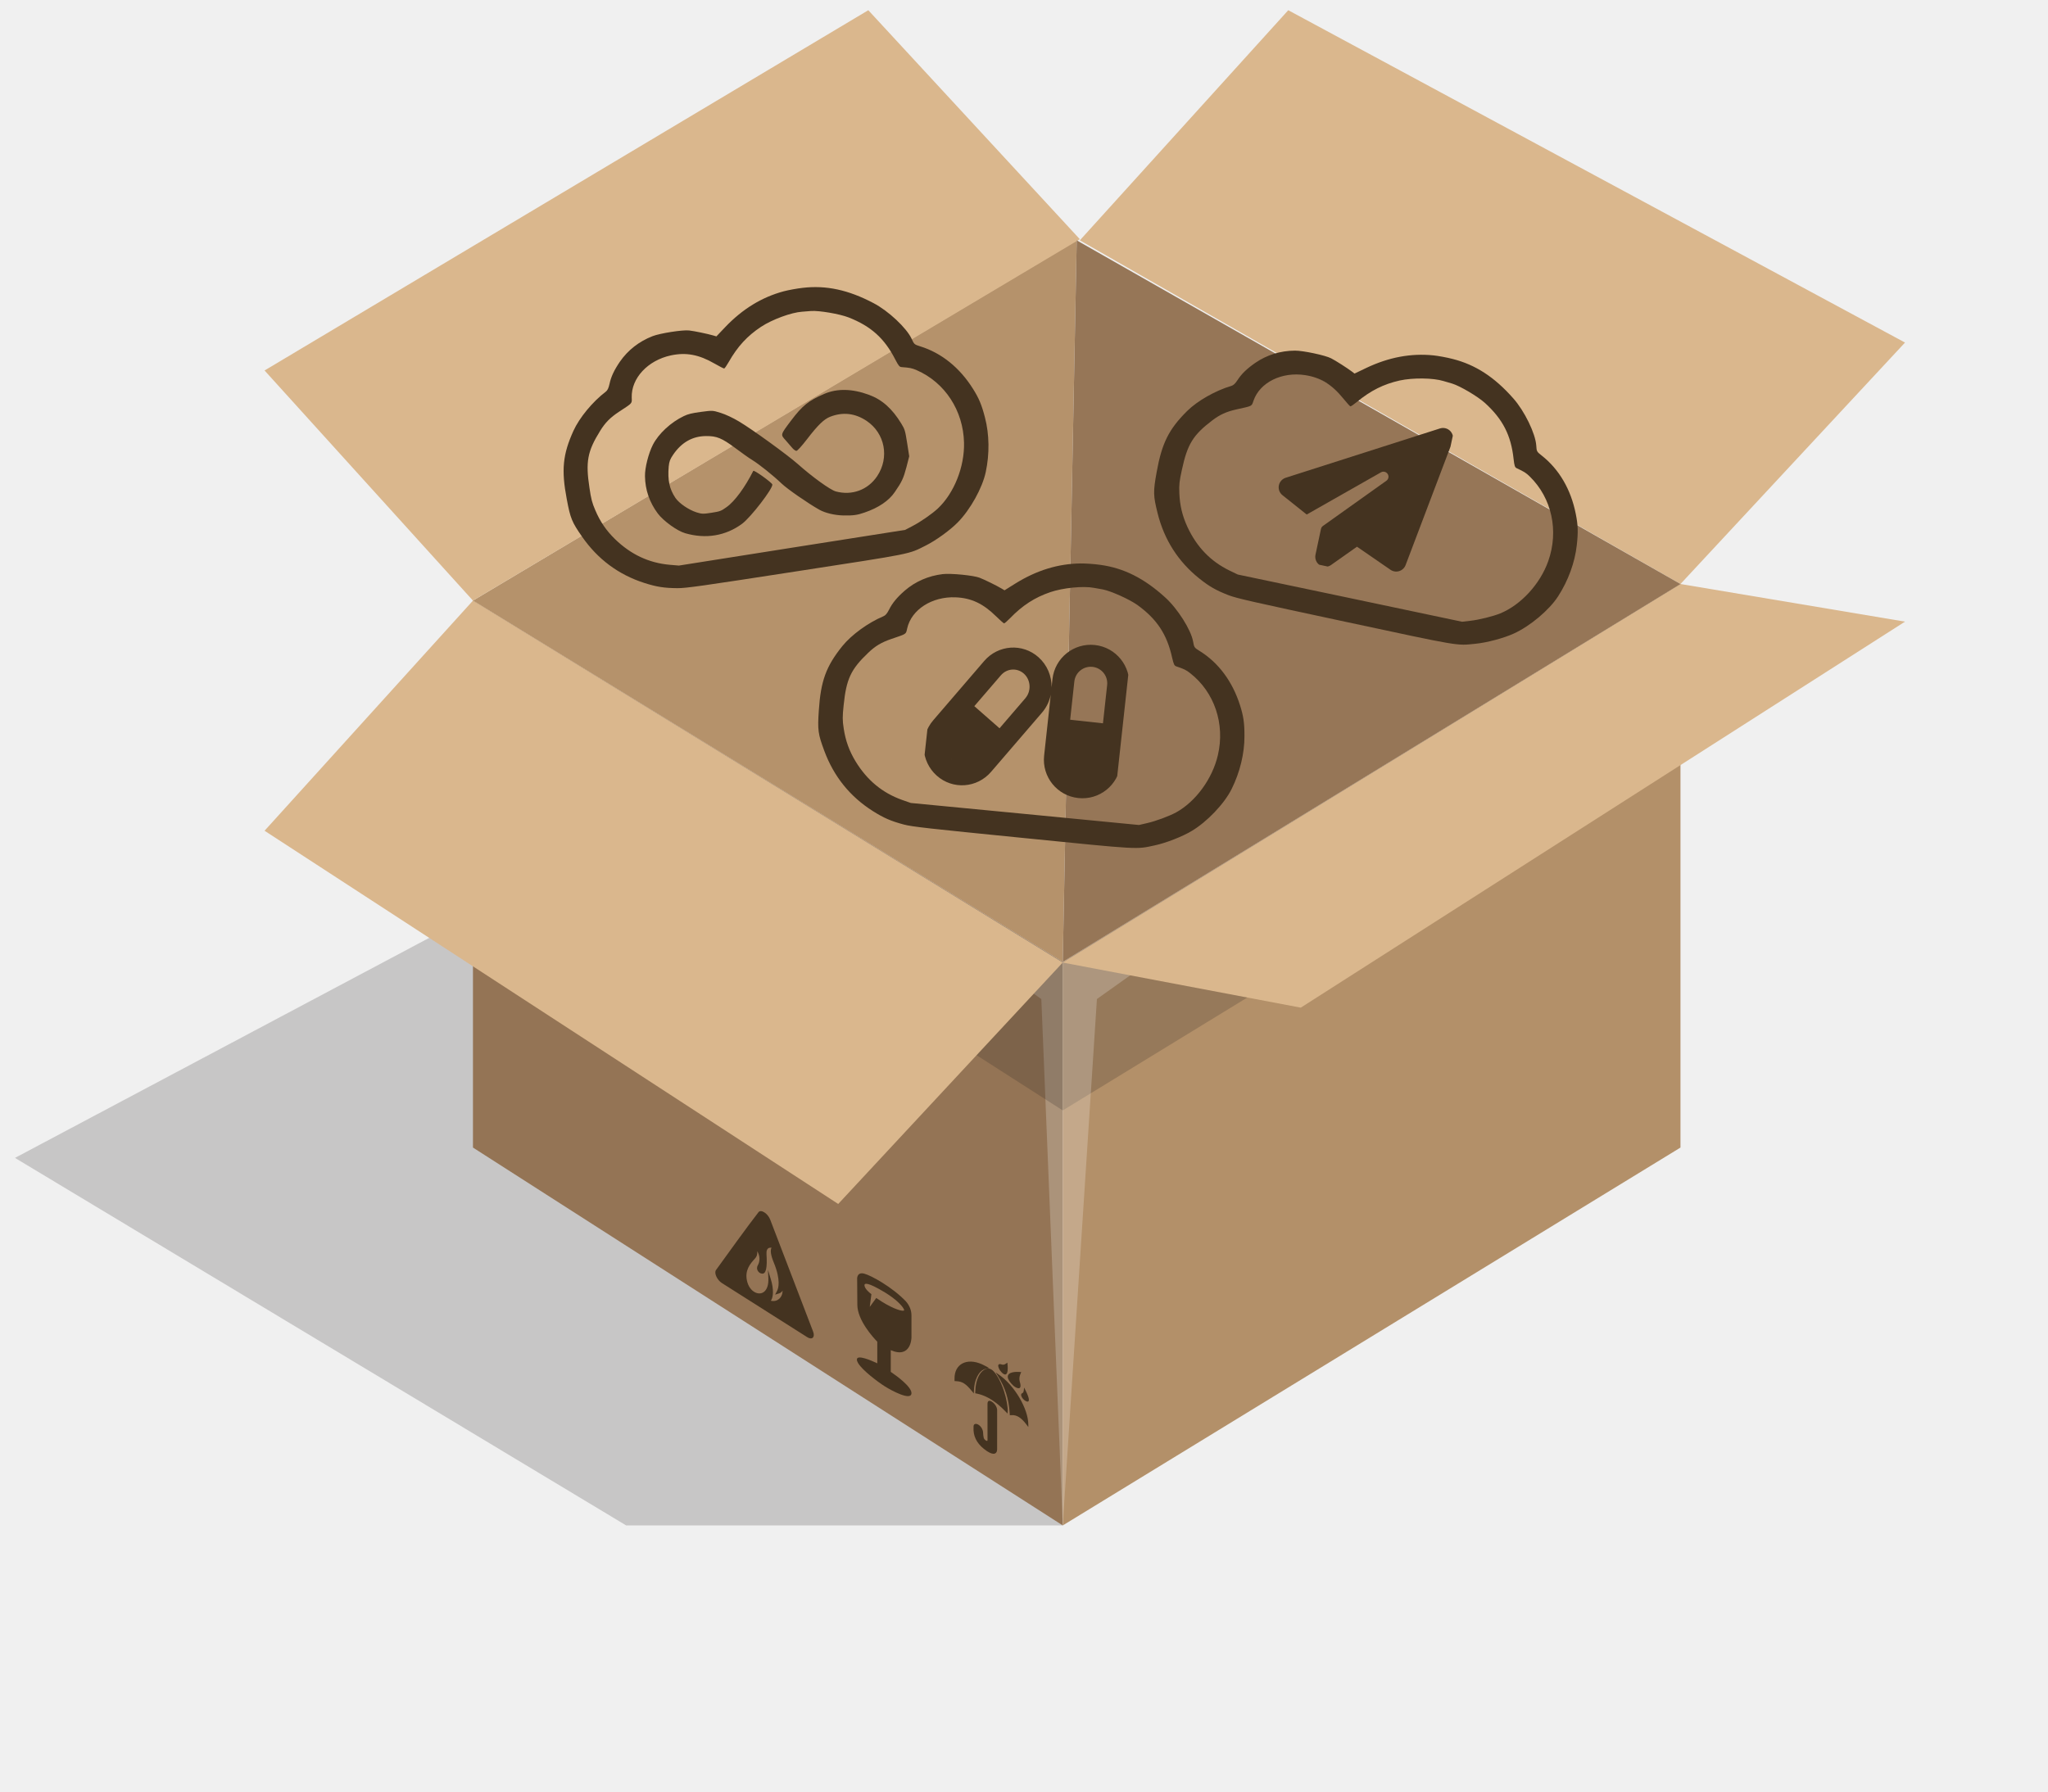
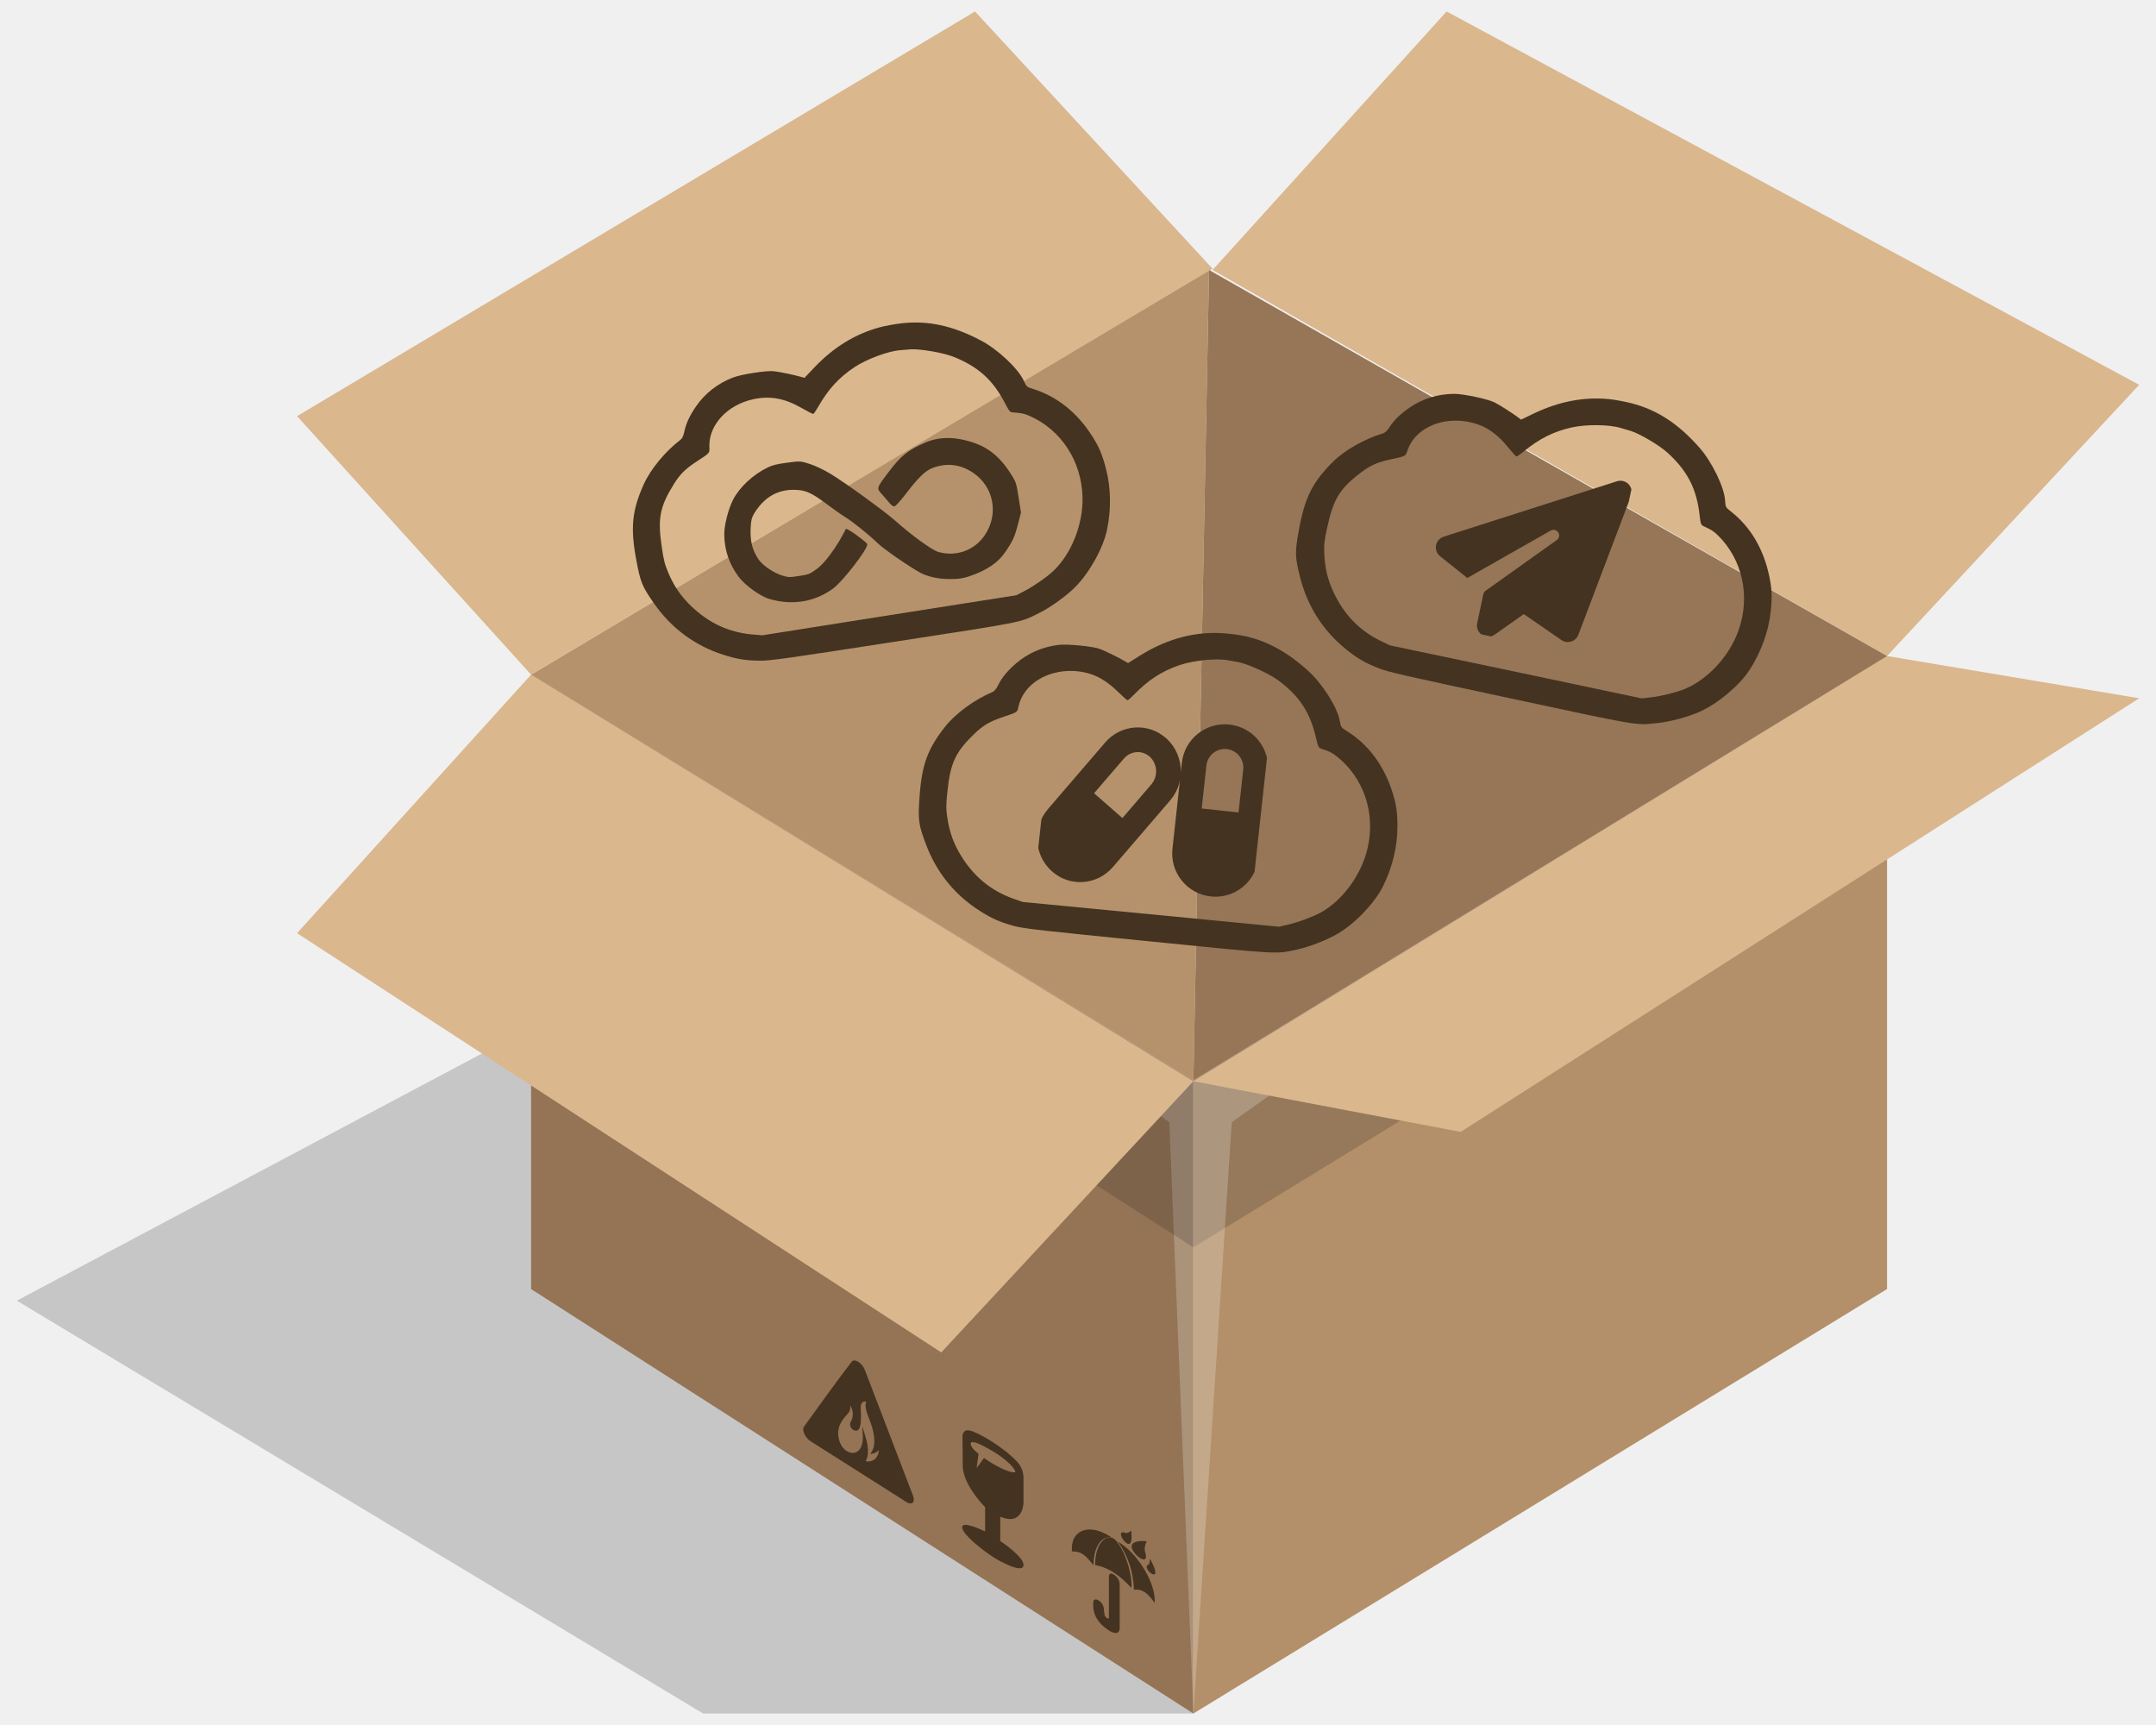
- <svg xmlns="http://www.w3.org/2000/svg" zoomAndPan="magnify" viewBox="0 0 400 350" preserveAspectRatio="xMidYMid meet" version="1.0">
+ <svg xmlns="http://www.w3.org/2000/svg" width="500" zoomAndPan="magnify" viewBox="0 0 375 300" height="400" preserveAspectRatio="xMidYMid meet" version="1.0">
  <defs>
    <clipPath id="0050fcf610">
      <path d="M 225 68 L 309 68 L 309 126 L 225 126 Z M 225 68 " clip-rule="nonzero" />
    </clipPath>
    <clipPath id="61b965cf82">
      <path d="M 225.684 55.391 L 326.121 76.762 L 313.34 136.828 L 212.898 115.457 Z M 225.684 55.391 " clip-rule="nonzero" />
    </clipPath>
    <clipPath id="764444da0b">
      <path d="M 189.613 8.109 L 380.648 48.762 L 339.996 239.797 L 148.961 199.145 Z M 189.613 8.109 " clip-rule="nonzero" />
    </clipPath>
    <clipPath id="41374e49fb">
      <path d="M 249 83 L 284 83 L 284 112 L 249 112 Z M 249 83 " clip-rule="nonzero" />
    </clipPath>
    <clipPath id="b383fe553f">
      <path d="M 253.461 77.523 L 283.988 84.02 L 277.492 114.543 L 246.965 108.047 Z M 253.461 77.523 " clip-rule="nonzero" />
    </clipPath>
    <clipPath id="ac900a5476">
      <path d="M 253.461 77.523 L 283.988 84.02 L 277.492 114.543 L 246.965 108.047 Z M 253.461 77.523 " clip-rule="nonzero" />
    </clipPath>
    <clipPath id="e61e551cac">
      <path d="M 159 110 L 244 110 L 244 166 L 159 166 Z M 159 110 " clip-rule="nonzero" />
    </clipPath>
    <clipPath id="2dd17e0839">
      <path d="M 155.609 102.156 L 257.801 112.238 L 251.773 173.352 L 149.582 163.273 Z M 155.609 102.156 " clip-rule="nonzero" />
    </clipPath>
    <clipPath id="d2895f38be">
      <path d="M 114.508 59.18 L 308.879 78.352 L 289.703 272.719 L 95.336 253.547 Z M 114.508 59.18 " clip-rule="nonzero" />
    </clipPath>
    <clipPath id="73974a0ca4">
      <path d="M 180 125 L 221 125 L 221 156 L 180 156 Z M 180 125 " clip-rule="nonzero" />
    </clipPath>
    <clipPath id="23950a2273">
      <path d="M 183.121 120.492 L 221.152 124.645 L 217.438 158.672 L 179.406 154.52 Z M 183.121 120.492 " clip-rule="nonzero" />
    </clipPath>
    <clipPath id="5d46ab70e3">
      <path d="M 221.559 124.688 L 183.531 120.535 L 179.812 154.562 L 217.844 158.715 Z M 221.559 124.688 " clip-rule="nonzero" />
    </clipPath>
    <clipPath id="b495cc00fd">
      <path d="M 110 56 L 194 56 L 194 115 L 110 115 Z M 110 56 " clip-rule="nonzero" />
    </clipPath>
    <clipPath id="07a515e362">
      <path d="M 97.363 63.121 L 198.832 47.336 L 208.27 108.016 L 106.801 123.801 Z M 97.363 63.121 " clip-rule="nonzero" />
    </clipPath>
    <clipPath id="0fac275a03">
      <path d="M 46.859 31.801 L 239.852 1.777 L 269.875 194.77 L 76.883 224.793 Z M 46.859 31.801 " clip-rule="nonzero" />
    </clipPath>
    <clipPath id="06922ead30">
      <path d="M 125 75 L 178 75 L 178 107 L 125 107 Z M 125 75 " clip-rule="nonzero" />
    </clipPath>
    <clipPath id="8201c2d362">
      <path d="M 123.961 82.109 L 175.676 73.969 L 179.746 99.828 L 128.031 107.969 Z M 123.961 82.109 " clip-rule="nonzero" />
    </clipPath>
    <clipPath id="3666516bfa">
      <path d="M 125.988 95 C 127.109 102.117 133.789 106.98 140.906 105.859 L 166.684 101.801 C 173.801 100.68 178.664 94 177.543 86.883 C 176.422 79.766 169.742 74.902 162.625 76.023 L 136.848 80.082 C 129.73 81.203 124.867 87.883 125.988 95 Z M 125.988 95 " clip-rule="nonzero" />
    </clipPath>
    <clipPath id="7a5662b396">
      <path d="M 123.961 82.109 L 175.676 73.969 L 179.746 99.828 L 128.031 107.969 Z M 123.961 82.109 " clip-rule="nonzero" />
    </clipPath>
    <clipPath id="dc011f83f0">
      <path d="M 52.332 36.312 L 235.324 7.504 L 264.133 190.496 L 81.141 219.305 Z M 52.332 36.312 " clip-rule="nonzero" />
    </clipPath>
    <clipPath id="5d38377912">
      <path d="M 125 76 L 178 76 L 178 105 L 125 105 Z M 125 76 " clip-rule="nonzero" />
    </clipPath>
    <clipPath id="2f0e5ec98b">
      <path d="M 123.961 82.109 L 175.676 73.969 L 179.746 99.828 L 128.031 107.969 Z M 123.961 82.109 " clip-rule="nonzero" />
    </clipPath>
    <clipPath id="debdb13def">
      <path d="M 125.988 95 C 127.109 102.117 133.789 106.98 140.906 105.859 L 166.684 101.801 C 173.801 100.68 178.664 94 177.543 86.883 C 176.422 79.766 169.742 74.902 162.625 76.023 L 136.848 80.082 C 129.73 81.203 124.867 87.883 125.988 95 Z M 125.988 95 " clip-rule="nonzero" />
    </clipPath>
    <clipPath id="855e404d9e">
      <path d="M 123.961 82.109 L 175.676 73.969 L 179.746 99.828 L 128.031 107.969 Z M 123.961 82.109 " clip-rule="nonzero" />
    </clipPath>
    <clipPath id="c85f69d3a6">
      <path d="M 52.332 36.312 L 235.324 7.504 L 264.133 190.496 L 81.141 219.305 Z M 52.332 36.312 " clip-rule="nonzero" />
    </clipPath>
  </defs>
  <path fill="#231f20" d="M 207.57 298.004 L 122.301 298.004 L 2.926 226.203 L 92.375 178.68 Z M 207.57 298.004 " fill-opacity="0.2" fill-rule="nonzero" />
  <path fill="#947455" d="M 92.375 117.332 L 92.375 224.184 L 207.57 298.004 L 207.57 187.91 Z M 92.375 117.332 " fill-opacity="1" fill-rule="nonzero" />
  <path fill="#ffffff" d="M 92.375 117.332 L 203.383 195.164 L 207.57 298.004 L 207.57 187.91 Z M 92.375 117.332 " fill-opacity="0.22" fill-rule="nonzero" />
  <path fill="#231f20" d="M 92.375 117.332 L 92.375 143.109 L 207.57 216.93 L 207.57 187.91 Z M 92.375 117.332 " fill-opacity="0.2" fill-rule="nonzero" />
  <path fill="#b39069" d="M 207.57 298.004 L 207.57 187.91 L 328.219 114.09 L 328.219 224.184 Z M 207.57 298.004 " fill-opacity="1" fill-rule="nonzero" />
  <path fill="#231f20" d="M 207.57 216.93 L 207.57 187.91 L 328.219 114.09 L 328.219 143.109 Z M 207.57 216.93 " fill-opacity="0.2" fill-rule="nonzero" />
  <path fill="#ffffff" d="M 207.57 298.004 L 207.57 187.91 L 328.219 114.09 L 214.242 195.164 Z M 207.57 298.004 " fill-opacity="0.22" fill-rule="nonzero" />
  <path fill="#b5926b" d="M 207.57 187.91 L 92.375 117.332 L 210.297 46.953 Z M 207.57 187.91 " fill-opacity="1" fill-rule="nonzero" />
  <path fill="#dab78d" d="M 92.375 117.332 L 51.672 72.375 L 169.59 1.996 L 210.906 46.73 Z M 92.375 117.332 " fill-opacity="1" fill-rule="nonzero" />
  <path fill="#dab78d" d="M 92.375 117.332 L 51.672 162.293 L 163.715 235.203 L 207.57 188.035 Z M 92.375 117.332 " fill-opacity="1" fill-rule="nonzero" />
  <path fill="#dab78d" d="M 251.613 1.996 L 210.906 46.953 L 328.219 114.09 L 372.074 66.922 Z M 251.613 1.996 " fill-opacity="1" fill-rule="nonzero" />
  <path fill="#dab78d" d="M 254.059 196.852 L 207.57 188.043 L 328.219 114.09 L 372.074 121.441 Z M 254.059 196.852 " fill-opacity="1" fill-rule="nonzero" />
  <path fill="#967657" d="M 207.57 187.91 L 210.297 46.953 L 328.219 114.09 Z M 207.57 187.91 " fill-opacity="1" fill-rule="nonzero" />
  <path fill="#443320" d="M 189.832 271.773 L 190.199 272.227 L 190.211 271.812 C 190.246 270.672 190.449 269.746 190.832 268.973 C 191.172 268.293 191.543 267.859 192.012 267.602 C 192.195 267.504 192.398 267.43 192.609 267.387 L 193.211 267.262 L 192.422 266.832 C 192.203 266.715 191.977 266.602 191.754 266.504 C 188.766 265.203 186.379 266.492 186.43 269.375 L 186.438 269.805 L 186.809 269.824 C 187.973 269.887 188.652 270.324 189.832 271.773 Z M 189.832 271.773 " fill-opacity="1" fill-rule="nonzero" />
  <path fill="#443320" d="M 195.129 268.57 L 194.461 268.105 L 194.938 268.867 C 196.332 271.105 197.031 273.312 197.203 276.02 L 197.234 276.48 L 197.602 276.457 C 198.574 276.395 199.477 276.965 200.445 278.25 L 200.844 278.781 L 200.844 278.301 C 200.832 275.223 198.16 270.676 195.129 268.57 Z M 195.129 268.57 " fill-opacity="1" fill-rule="nonzero" />
  <path fill="#443320" d="M 196.781 276.152 L 196.812 275.836 C 196.891 275.02 196.57 273.203 196.098 271.781 C 195.949 271.332 195.766 270.809 195.516 270.254 C 195.27 269.699 194.961 269.105 194.562 268.516 C 194.227 268.02 193.906 267.691 193.582 267.512 C 193.312 267.363 193.043 267.316 192.762 267.371 C 192.66 267.395 192.562 267.426 192.457 267.469 C 192.355 267.516 192.25 267.574 192.133 267.652 C 191.715 267.93 191.383 268.348 191.082 268.973 C 190.719 269.734 190.523 270.66 190.488 271.805 L 190.477 272.184 L 190.84 272.262 C 191.41 272.383 191.992 272.578 192.562 272.844 C 192.906 273.004 193.258 273.195 193.602 273.414 C 194.547 274 195.508 274.812 196.461 275.816 Z M 196.781 276.152 " fill-opacity="1" fill-rule="nonzero" />
  <path fill="#443320" d="M 193.773 273.871 L 193.684 273.812 C 193.184 273.496 192.871 273.668 192.871 274.262 L 192.875 281.293 C 192.891 281.492 192.801 281.539 192.609 281.445 C 192.41 281.34 192.164 281.086 192.129 280.859 C 192.117 280.77 192.102 280.699 192.09 280.633 C 192.059 280.469 192.027 280.316 192.012 279.887 C 191.992 279.301 191.625 278.664 191.121 278.344 C 190.859 278.18 190.613 278.125 190.43 278.191 C 190.242 278.254 190.141 278.434 190.145 278.691 L 190.145 279.363 C 190.141 279.383 190.141 279.41 190.145 279.449 C 190.234 281.023 191.109 282.375 192.738 283.469 C 192.785 283.496 192.824 283.523 192.867 283.551 C 193.504 283.953 193.992 284.09 194.324 283.953 C 194.766 283.773 194.758 283.168 194.75 283.02 L 194.754 275.457 C 194.754 274.922 194.312 274.211 193.773 273.871 Z M 193.773 273.871 " fill-opacity="1" fill-rule="nonzero" />
  <path fill="#443320" d="M 195.277 267.664 C 195.367 267.789 195.457 267.902 195.543 268 C 195.711 268.195 195.855 268.316 195.98 268.395 C 196.129 268.492 196.246 268.52 196.332 268.516 C 196.91 268.508 196.832 267.152 196.809 266.883 L 196.754 266.207 L 196.359 266.469 C 195.969 266.723 195.613 266.551 195.605 266.547 L 195.547 266.523 C 195.531 266.516 195.516 266.516 195.492 266.508 C 195.129 266.418 195.012 266.562 194.977 266.695 C 194.895 267.02 195.215 267.559 195.25 267.621 Z M 195.277 267.664 " fill-opacity="1" fill-rule="nonzero" />
  <path fill="#443320" d="M 200.023 271.07 L 199.953 271.66 C 199.895 272.109 199.691 272.148 199.688 272.148 L 199.645 272.164 C 199.633 272.168 199.625 272.176 199.613 272.184 C 199.41 272.312 199.422 272.531 199.469 272.695 C 199.578 273.082 199.961 273.434 200.008 273.473 L 200.043 273.504 C 200.109 273.551 200.172 273.598 200.23 273.637 C 200.258 273.652 200.281 273.664 200.305 273.68 C 200.668 273.891 200.824 273.816 200.895 273.719 C 201.148 273.359 200.531 272.086 200.406 271.836 Z M 200.023 271.07 " fill-opacity="1" fill-rule="nonzero" />
  <path fill="#443320" d="M 199.453 268.039 L 198.891 268.012 C 198.668 267.996 196.711 267.926 196.836 269.055 C 196.891 269.523 197.262 270.086 197.945 270.727 L 197.984 270.758 C 198.008 270.781 198.102 270.852 198.23 270.934 C 198.484 271.094 198.871 271.285 199.117 271.168 C 199.344 271.059 199.387 270.727 199.25 270.18 L 199.23 270.113 C 199.227 270.105 198.93 269.363 199.258 268.527 Z M 199.453 268.039 " fill-opacity="1" fill-rule="nonzero" />
  <path fill="#443320" d="M 140.992 250.652 L 157.664 261.227 C 158.109 261.508 158.52 261.543 158.754 261.32 C 158.988 261.098 159.012 260.656 158.812 260.137 L 150.434 238.27 C 150.219 237.707 149.781 237.16 149.297 236.852 L 149.289 236.844 C 148.805 236.539 148.371 236.523 148.148 236.805 C 146.156 239.348 141.676 245.562 139.84 248.117 C 139.648 248.387 139.672 248.855 139.91 249.375 C 140.145 249.895 140.551 250.371 140.992 250.652 Z M 149.707 245.027 C 149.66 244.336 149.836 243.914 150.219 243.781 C 150.371 243.73 150.539 243.73 150.695 243.75 C 150.402 244.223 150.547 245.238 151.129 246.645 C 152.566 250.133 152 251.73 151.793 252.137 L 151.395 252.918 L 152.203 252.664 C 152.48 252.578 152.691 252.371 152.852 252.137 C 152.848 252.223 152.84 252.312 152.832 252.406 C 152.754 253.395 151.918 254.418 150.559 254.109 C 151.043 253.43 151.16 251.895 150.555 249.918 L 149.996 248.086 L 150.07 249.707 C 150.184 252.238 148.82 253.117 147.496 252.48 C 146.73 252.109 146.148 251.301 145.906 250.254 C 145.41 248.133 146.559 246.859 147.398 245.926 L 147.469 245.848 C 147.898 245.371 147.949 244.855 147.879 244.43 C 147.98 244.578 148.066 244.734 148.133 244.902 C 148.484 245.754 148.328 246.648 148.02 247.16 C 147.844 247.441 147.762 247.902 148.051 248.332 C 148.191 248.543 148.445 248.793 148.879 248.816 C 149.613 248.852 149.875 247.645 149.707 245.027 Z M 149.707 245.027 " fill-opacity="1" fill-rule="nonzero" />
  <path fill="#443320" d="M 178.02 261.309 L 178.02 256.996 C 178.02 255.996 177.664 255.078 176.941 254.238 C 174.297 251.461 170.121 249.137 168.727 248.797 C 167.586 248.516 167.371 249.426 167.414 249.922 L 167.449 254.883 C 167.449 257.918 170.566 261.312 171.344 262.113 L 171.344 266.332 C 170.176 265.781 167.359 264.555 167.359 265.598 C 167.359 265.801 167.449 266.055 167.629 266.344 C 168.496 267.742 171.414 269.945 172.793 270.82 L 172.805 270.828 C 174.156 271.68 178.02 273.758 178.02 272.152 C 178.02 270.871 175.039 268.723 173.977 268.004 L 173.977 263.766 C 177.953 265.477 178.02 261.352 178.02 261.309 Z M 169.953 252.633 C 169.941 252.625 168.84 251.77 168.84 251.07 C 168.84 250.691 169.363 250.379 172.867 252.504 C 172.969 252.566 173.07 252.629 173.168 252.691 C 174.949 253.82 176.027 254.922 176.414 255.539 C 176.496 255.668 176.594 255.844 176.594 255.969 C 176.594 255.984 176.574 256.02 176.496 256.043 C 175.977 256.191 173.836 255.434 171.316 253.684 L 171.148 253.566 L 169.875 255.312 L 170.195 252.82 Z M 169.953 252.633 " fill-opacity="1" fill-rule="nonzero" />
  <g clip-path="url(#0050fcf610)">
    <g clip-path="url(#61b965cf82)">
      <g clip-path="url(#764444da0b)">
        <path fill="#443320" d="M 279.98 69.426 C 275.574 68.977 271.254 69.789 266.836 71.887 L 264.559 72.98 L 263.988 72.547 C 263.168 71.926 260.906 70.469 259.992 70.004 C 258.891 69.418 254.492 68.48 252.91 68.496 C 250.082 68.516 247.434 69.336 245.18 70.883 C 243.531 72.031 242.504 73.02 241.719 74.234 C 241.258 74.934 240.914 75.27 240.48 75.395 C 237.406 76.297 233.883 78.293 231.859 80.297 C 228.277 83.859 226.922 86.57 225.902 92.273 C 225.211 96.078 225.242 96.844 226.094 100.258 C 227.387 105.441 230.102 109.699 234.211 112.992 C 236.191 114.578 237.512 115.328 239.941 116.273 C 241.523 116.883 244.461 117.547 262.695 121.449 C 285.586 126.355 284.406 126.145 288.188 125.762 C 290.395 125.551 293.719 124.66 295.66 123.77 C 298.852 122.324 302.598 119.168 304.316 116.496 C 306.289 113.449 307.598 109.871 307.965 106.504 C 308.258 103.934 308.203 102.543 307.766 100.383 C 306.816 95.605 304.504 91.645 301.078 88.969 C 300.16 88.25 300.117 88.18 300.051 87.039 C 299.902 84.707 297.75 80.277 295.562 77.824 C 291.895 73.656 288.16 71.246 283.727 70.125 C 282.562 69.82 280.875 69.52 279.98 69.426 Z M 283.637 74.938 C 285.207 75.426 288.598 77.434 290.02 78.711 C 293.512 81.887 295.121 85.035 295.621 89.641 C 295.785 91.059 295.867 91.309 296.277 91.492 C 297.66 92.137 298.074 92.383 298.797 93.102 C 303.086 97.305 304.488 103.699 302.391 109.621 C 300.82 114.078 297.066 118.168 293.012 119.836 C 291.586 120.41 288.949 121.074 287.156 121.277 L 285.559 121.461 L 263.656 116.84 L 241.754 112.238 L 240.094 111.438 C 236.441 109.648 233.762 106.875 231.941 102.984 C 230.926 100.801 230.43 98.727 230.34 96.312 C 230.27 94.723 230.352 93.98 230.836 91.785 C 231.922 86.777 233 85 236.742 82.152 C 238.254 80.996 239.508 80.426 241.512 79.977 C 244.699 79.27 244.434 79.41 244.836 78.25 C 246.082 74.695 250.348 72.586 254.91 73.285 C 257.93 73.75 260.117 75.094 262.355 77.848 C 263.016 78.668 263.648 79.352 263.738 79.387 C 263.852 79.41 264.402 79.023 264.992 78.543 C 267.73 76.285 270.234 75.043 273.383 74.332 C 275.957 73.77 279.922 73.816 281.93 74.438 C 282.246 74.523 282.992 74.762 283.637 74.938 Z M 283.637 74.938 " fill-opacity="1" fill-rule="nonzero" />
      </g>
    </g>
  </g>
  <g clip-path="url(#41374e49fb)">
    <g clip-path="url(#b383fe553f)">
      <g clip-path="url(#ac900a5476)">
        <path fill="#443320" d="M 283.266 84.215 C 283.785 84.766 283.945 85.559 283.68 86.258 L 274.531 110.395 C 274.316 110.957 273.852 111.391 273.277 111.57 C 272.699 111.75 272.074 111.652 271.578 111.309 L 265.035 106.801 L 259.98 110.371 C 259.324 110.84 258.445 110.852 257.77 110.406 C 257.09 109.965 256.762 109.148 256.934 108.355 L 258 103.34 C 258.051 103.102 258.188 102.891 258.387 102.746 L 270.773 93.922 C 271.203 93.617 271.316 93.035 271.031 92.598 C 270.75 92.16 270.172 92.012 269.723 92.273 L 255.215 100.516 L 250.48 96.738 C 249.914 96.285 249.641 95.562 249.773 94.852 C 249.906 94.141 250.418 93.559 251.105 93.336 L 281.246 83.699 C 281.965 83.469 282.75 83.672 283.266 84.215 Z M 283.266 84.215 " fill-opacity="1" fill-rule="nonzero" />
      </g>
    </g>
  </g>
  <g clip-path="url(#e61e551cac)">
    <g clip-path="url(#2dd17e0839)">
      <g clip-path="url(#d2895f38be)">
        <path fill="#443320" d="M 211.129 110.074 C 206.703 110.113 202.5 111.402 198.34 113.98 L 196.199 115.32 L 195.582 114.953 C 194.699 114.426 192.289 113.23 191.328 112.867 C 190.168 112.406 185.695 111.969 184.125 112.156 C 181.316 112.492 178.777 113.602 176.707 115.387 C 175.195 116.711 174.285 117.809 173.641 119.105 C 173.262 119.852 172.957 120.223 172.535 120.395 C 169.582 121.633 166.305 124.008 164.516 126.223 C 161.352 130.16 160.305 133.008 159.926 138.789 C 159.66 142.648 159.777 143.406 161.004 146.703 C 162.863 151.711 166.035 155.641 170.484 158.453 C 172.629 159.812 174.027 160.41 176.543 161.082 C 178.188 161.512 181.176 161.844 199.734 163.691 C 223.027 166.027 221.828 165.949 225.547 165.148 C 227.715 164.691 230.922 163.438 232.754 162.336 C 235.762 160.547 239.137 156.996 240.547 154.148 C 242.168 150.902 243.07 147.199 243.059 143.812 C 243.066 141.227 242.855 139.848 242.184 137.754 C 240.707 133.109 237.969 129.43 234.27 127.152 C 233.277 126.539 233.227 126.477 233.031 125.344 C 232.629 123.047 229.996 118.883 227.551 116.688 C 223.441 112.953 219.461 110.973 214.93 110.352 C 213.742 110.176 212.031 110.066 211.129 110.074 Z M 215.375 115.145 C 216.992 115.457 220.582 117.074 222.141 118.184 C 225.961 120.953 227.91 123.902 228.918 128.422 C 229.242 129.812 229.352 130.055 229.777 130.191 C 231.223 130.68 231.664 130.875 232.461 131.512 C 237.188 135.211 239.297 141.41 237.867 147.527 C 236.801 152.133 233.527 156.613 229.684 158.723 C 228.328 159.449 225.785 160.406 224.023 160.805 L 222.453 161.168 L 200.176 159.008 L 177.898 156.867 L 176.156 156.258 C 172.332 154.883 169.359 152.43 167.117 148.762 C 165.863 146.703 165.145 144.699 164.785 142.309 C 164.539 140.734 164.535 139.988 164.777 137.754 C 165.297 132.656 166.172 130.77 169.574 127.527 C 170.949 126.207 172.129 125.5 174.07 124.832 C 177.16 123.777 176.914 123.945 177.188 122.746 C 178.027 119.078 182.031 116.504 186.645 116.691 C 189.695 116.82 192.02 117.91 194.547 120.402 C 195.297 121.145 196.004 121.75 196.098 121.777 C 196.211 121.789 196.715 121.344 197.246 120.801 C 199.719 118.25 202.07 116.738 205.121 115.684 C 207.617 114.836 211.559 114.441 213.625 114.836 C 213.945 114.887 214.715 115.039 215.375 115.145 Z M 215.375 115.145 " fill-opacity="1" fill-rule="nonzero" />
      </g>
    </g>
  </g>
  <g clip-path="url(#73974a0ca4)">
    <g clip-path="url(#23950a2273)">
      <g clip-path="url(#5d46ab70e3)">
        <path fill="#443320" d="M 216.238 133.832 C 216.434 132.062 215.156 130.473 213.387 130.277 C 211.617 130.086 210.027 131.363 209.832 133.133 L 209.016 140.605 L 215.422 141.305 Z M 220.512 134.297 L 218.879 149.246 C 218.426 153.375 214.719 156.355 210.59 155.902 C 206.457 155.453 203.48 151.746 203.93 147.613 L 205.23 135.707 C 204.973 136.969 204.406 138.184 203.512 139.223 L 193.57 150.785 C 190.824 153.977 186.074 154.309 182.953 151.523 C 179.836 148.738 179.535 143.891 182.281 140.699 L 192.219 129.137 C 194.965 125.938 199.723 125.613 202.836 128.398 C 204.559 129.938 205.422 132.109 205.387 134.281 L 205.562 132.664 C 206.016 128.535 209.723 125.559 213.852 126.008 C 217.984 126.461 220.961 130.168 220.512 134.297 Z M 200.25 136.422 C 201.488 134.984 201.32 132.805 199.973 131.598 C 198.668 130.434 196.68 130.539 195.48 131.93 L 190.297 137.953 L 195.223 142.273 Z M 185.824 148.316 C 185.871 148.363 185.922 148.402 185.973 148.441 L 185.727 148.227 C 185.758 148.254 185.785 148.285 185.824 148.316 Z M 185.824 148.316 " fill-opacity="1" fill-rule="nonzero" />
      </g>
    </g>
  </g>
  <g clip-path="url(#b495cc00fd)">
    <g clip-path="url(#07a515e362)">
      <g clip-path="url(#0fac275a03)">
        <path fill="#443320" d="M 153.059 56.91 C 148.785 58.059 145.039 60.355 141.66 63.887 L 139.922 65.715 L 139.234 65.516 C 138.246 65.227 135.617 64.672 134.598 64.559 C 133.359 64.406 128.922 65.098 127.453 65.672 C 124.816 66.699 122.637 68.406 121.078 70.652 C 119.949 72.309 119.34 73.598 119.043 75.012 C 118.859 75.832 118.66 76.266 118.297 76.535 C 115.746 78.473 113.168 81.59 111.992 84.18 C 109.914 88.781 109.613 91.797 110.691 97.484 C 111.398 101.285 111.699 101.988 113.707 104.875 C 116.758 109.254 120.809 112.266 125.82 113.875 C 128.234 114.652 129.734 114.883 132.336 114.902 C 134.031 114.906 137.008 114.484 155.426 111.637 C 178.547 108.078 177.371 108.301 180.766 106.598 C 182.75 105.613 185.539 103.602 187.035 102.078 C 189.5 99.594 191.879 95.312 192.531 92.207 C 193.289 88.66 193.234 84.855 192.379 81.578 C 191.738 79.078 191.195 77.793 190.02 75.934 C 187.43 71.809 183.863 68.938 179.715 67.656 C 178.602 67.309 178.535 67.262 178.066 66.215 C 177.098 64.094 173.512 60.723 170.598 59.211 C 165.688 56.621 161.344 55.699 156.805 56.23 C 155.609 56.359 153.926 56.68 153.059 56.91 Z M 158.434 60.754 C 160.074 60.656 163.953 61.324 165.738 62.008 C 170.129 63.734 172.75 66.098 174.855 70.223 C 175.516 71.488 175.68 71.691 176.129 71.719 C 177.648 71.828 178.121 71.91 179.055 72.324 C 184.551 74.723 188.137 80.195 188.285 86.473 C 188.402 91.191 186.355 96.348 183.16 99.348 C 182.035 100.391 179.809 101.949 178.203 102.777 L 176.781 103.52 L 154.684 106.996 L 132.594 110.488 L 130.758 110.332 C 126.711 109.961 123.223 108.324 120.137 105.336 C 118.414 103.66 117.215 101.902 116.27 99.68 C 115.641 98.215 115.449 97.496 115.125 95.273 C 114.355 90.211 114.73 88.168 117.211 84.18 C 118.211 82.559 119.176 81.582 120.887 80.449 C 123.613 78.656 123.418 78.879 123.383 77.652 C 123.277 73.891 126.512 70.402 131.023 69.43 C 134.004 68.793 136.527 69.27 139.594 71.047 C 140.508 71.578 141.34 71.988 141.438 71.992 C 141.551 71.973 141.926 71.414 142.305 70.758 C 144.059 67.672 145.957 65.625 148.645 63.84 C 150.848 62.398 154.566 61.031 156.664 60.895 C 156.988 60.867 157.77 60.82 158.434 60.754 Z M 158.434 60.754 " fill-opacity="1" fill-rule="nonzero" />
      </g>
    </g>
  </g>
  <g clip-path="url(#06922ead30)">
    <g clip-path="url(#8201c2d362)">
      <g clip-path="url(#3666516bfa)">
        <g clip-path="url(#7a5662b396)">
          <g clip-path="url(#dc011f83f0)">
            <path fill="#443320" d="M 153.297 60.129 C 149.191 61.309 145.926 63.289 142.789 66.555 L 140.992 68.414 L 139.16 67.969 C 136.098 67.258 135.211 67.215 132.383 67.66 C 129.414 68.145 127.945 68.727 125.859 70.266 C 124.855 71.012 124.176 71.703 123.211 73.031 C 122.094 74.562 121.812 75.102 121.348 76.68 C 120.898 78.145 120.66 78.621 120.25 78.926 C 119.445 79.512 117.762 81.168 116.758 82.375 C 114.902 84.574 112.992 89.094 112.73 91.848 C 112.453 94.883 113.176 100.16 114.203 102.605 C 115.082 104.703 117.531 107.914 119.703 109.809 C 122.828 112.527 126.871 114.441 130.684 115.012 C 133.953 115.508 134.312 115.469 156.066 112.082 L 176.117 108.941 L 178.09 108.082 C 184.066 105.492 187.949 101.723 190.156 96.406 C 192.469 90.832 191.914 83.344 188.809 78.293 C 187.445 76.051 184.91 73.348 183.137 72.215 C 181.812 71.379 180.051 70.555 178.824 70.219 C 177.824 69.934 177.781 69.887 177.223 68.781 C 176.902 68.152 176.086 67.035 175.398 66.281 C 171.328 61.859 164.5 59.047 158.387 59.258 C 156.402 59.332 155.684 59.441 153.297 60.129 Z M 160.211 63.719 C 163.141 63.938 165.836 64.742 168.293 66.133 C 170.992 67.652 172.512 69.379 174.645 73.262 C 175.051 73.984 175.195 74.074 176.473 74.164 C 178.348 74.309 181.129 76 183.25 78.289 C 185.66 80.898 186.988 84.34 187.082 88.195 C 187.121 90.172 186.906 91.508 186.184 93.785 C 184.816 98.145 182.078 101.254 177.484 103.664 L 176.129 104.375 L 154.652 107.773 L 133.176 111.156 L 131.293 110.844 C 125.871 109.957 120.977 106.25 118.695 101.328 C 117.844 99.52 117.18 96.707 117.074 94.633 C 116.922 90.859 117.297 89.406 119.363 86 C 120.301 84.477 121.977 82.891 123.676 81.926 C 125.242 81.039 125.383 80.867 125.25 80.027 C 125.188 79.652 125.27 78.758 125.434 78.055 C 125.789 76.477 126.84 74.988 128.449 73.801 C 130.141 72.543 131.438 72.047 133.586 71.816 C 136.328 71.531 137.777 71.875 140.809 73.543 C 141.676 74.031 142.449 74.402 142.504 74.395 C 142.574 74.383 142.867 73.914 143.18 73.336 C 144.234 71.406 145.34 69.93 146.668 68.695 C 150.559 65.094 155.258 63.363 160.211 63.719 Z M 160.211 63.719 " fill-opacity="1" fill-rule="nonzero" />
          </g>
        </g>
      </g>
    </g>
  </g>
  <g clip-path="url(#5d38377912)">
    <g clip-path="url(#2f0e5ec98b)">
      <g clip-path="url(#debdb13def)">
        <g clip-path="url(#855e404d9e)">
          <g clip-path="url(#c85f69d3a6)">
            <path fill="#443320" d="M 133.555 81.289 C 131.031 82.492 128.645 84.703 127.52 86.879 C 126.664 88.555 125.938 91.402 125.973 93.012 C 126.012 95.699 126.852 98.137 128.48 100.32 C 129.594 101.797 132.262 103.723 133.836 104.172 C 137.855 105.336 141.75 104.688 144.953 102.312 C 146.66 101.035 150.969 95.441 150.848 94.652 C 150.789 94.293 147.25 91.734 147.125 91.992 C 145.531 95.16 143.496 97.957 141.91 99.066 C 140.824 99.844 140.648 99.906 138.969 100.172 C 137.34 100.43 137.078 100.414 136.02 100.086 C 134.473 99.578 132.664 98.34 131.926 97.281 C 130.754 95.539 130.371 93.805 130.609 91.125 C 130.711 90.137 130.867 89.727 131.477 88.824 C 133.113 86.418 135.27 85.199 137.91 85.188 C 139.98 85.172 140.961 85.57 143.598 87.52 C 144.844 88.461 146.371 89.543 146.961 89.891 C 148.301 90.723 150.988 92.867 152.672 94.477 C 153.773 95.531 157.871 98.371 160.043 99.586 C 161.207 100.23 163.02 100.66 164.746 100.699 C 166.625 100.734 167.469 100.621 168.875 100.121 C 171.574 99.203 173.629 97.816 174.773 96.113 C 176.164 94.098 176.461 93.426 177.039 91.262 L 177.582 89.141 L 177.176 86.547 C 176.789 84.094 176.719 83.883 176.051 82.777 C 174.27 79.848 172.305 78.086 169.73 77.133 C 166.461 75.926 163.516 75.855 160.973 76.953 C 157.898 78.281 156.711 79.238 154.48 82.195 C 152.387 84.98 152.426 84.883 153.469 86.039 C 153.938 86.57 154.523 87.25 154.77 87.543 C 155.02 87.832 155.367 88.07 155.535 88.082 C 155.738 88.086 156.535 87.207 157.648 85.77 C 159.762 83.012 160.957 81.871 162.152 81.41 C 164.641 80.449 167.012 80.715 169.27 82.23 C 172.84 84.641 173.75 89.359 171.332 93.004 C 169.539 95.707 166.398 96.863 163.238 96.004 C 162.145 95.699 158.645 93.168 155.809 90.641 C 153.785 88.852 146.973 83.906 144.32 82.328 C 143.207 81.656 141.719 80.957 140.773 80.664 C 139.176 80.164 139.156 80.168 136.891 80.469 C 135.113 80.711 134.406 80.879 133.555 81.289 Z M 133.555 81.289 " fill-opacity="1" fill-rule="nonzero" />
          </g>
        </g>
      </g>
    </g>
  </g>
</svg>
